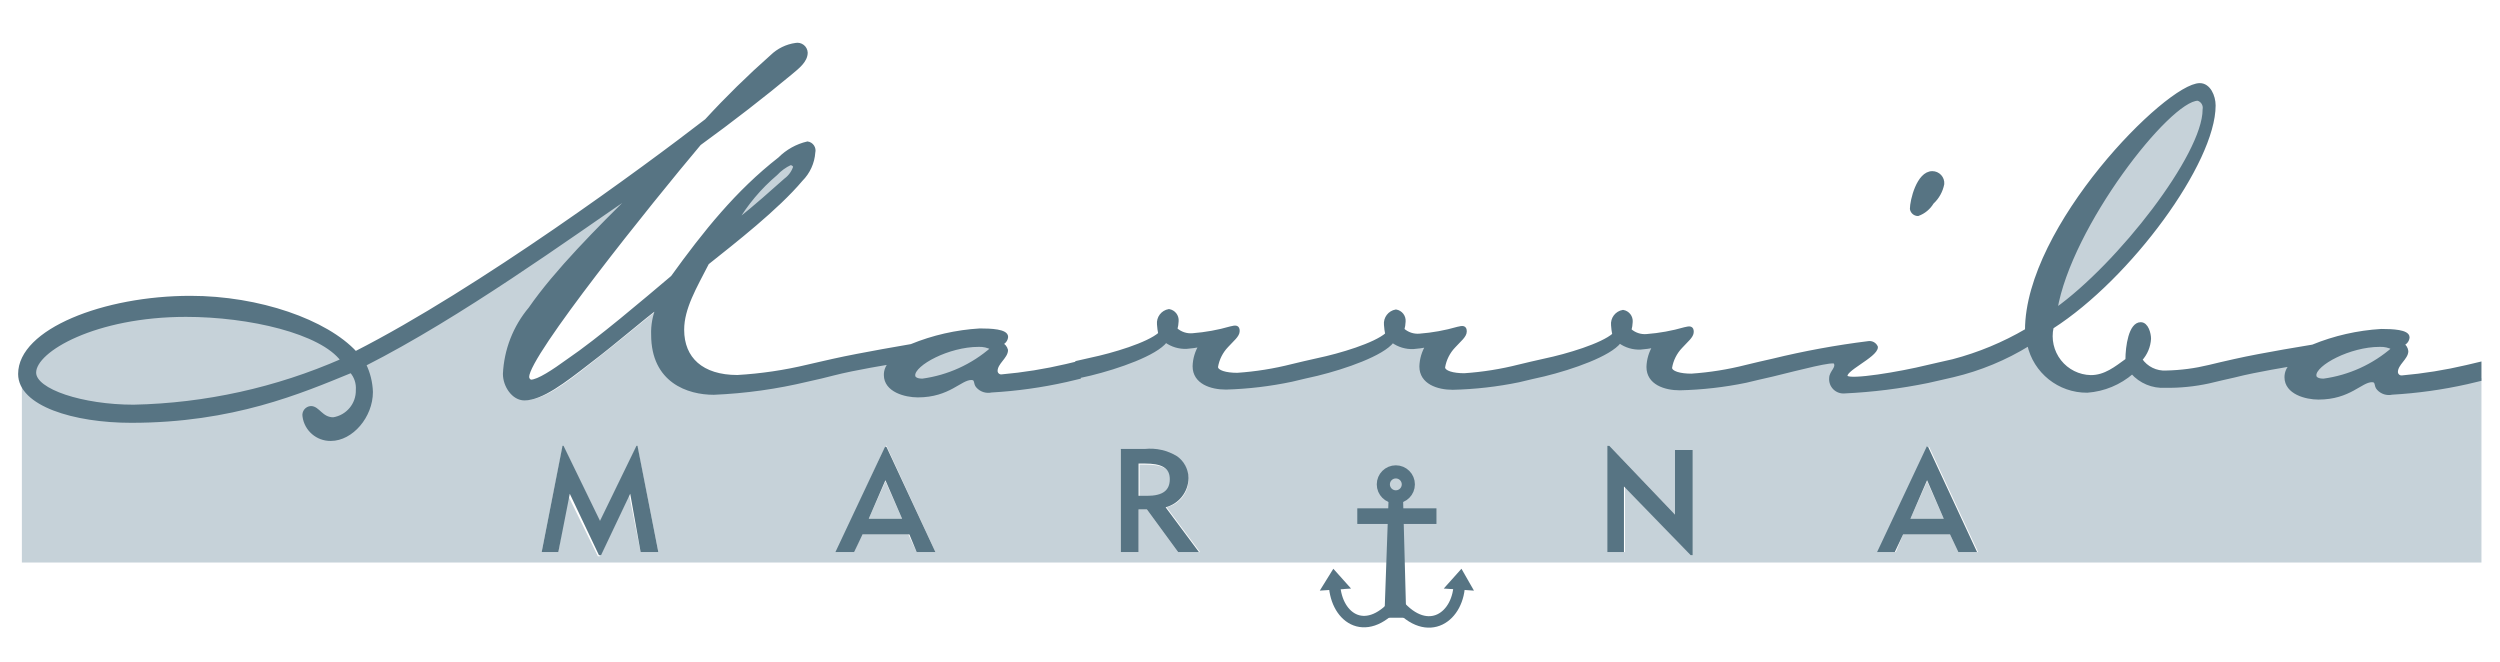
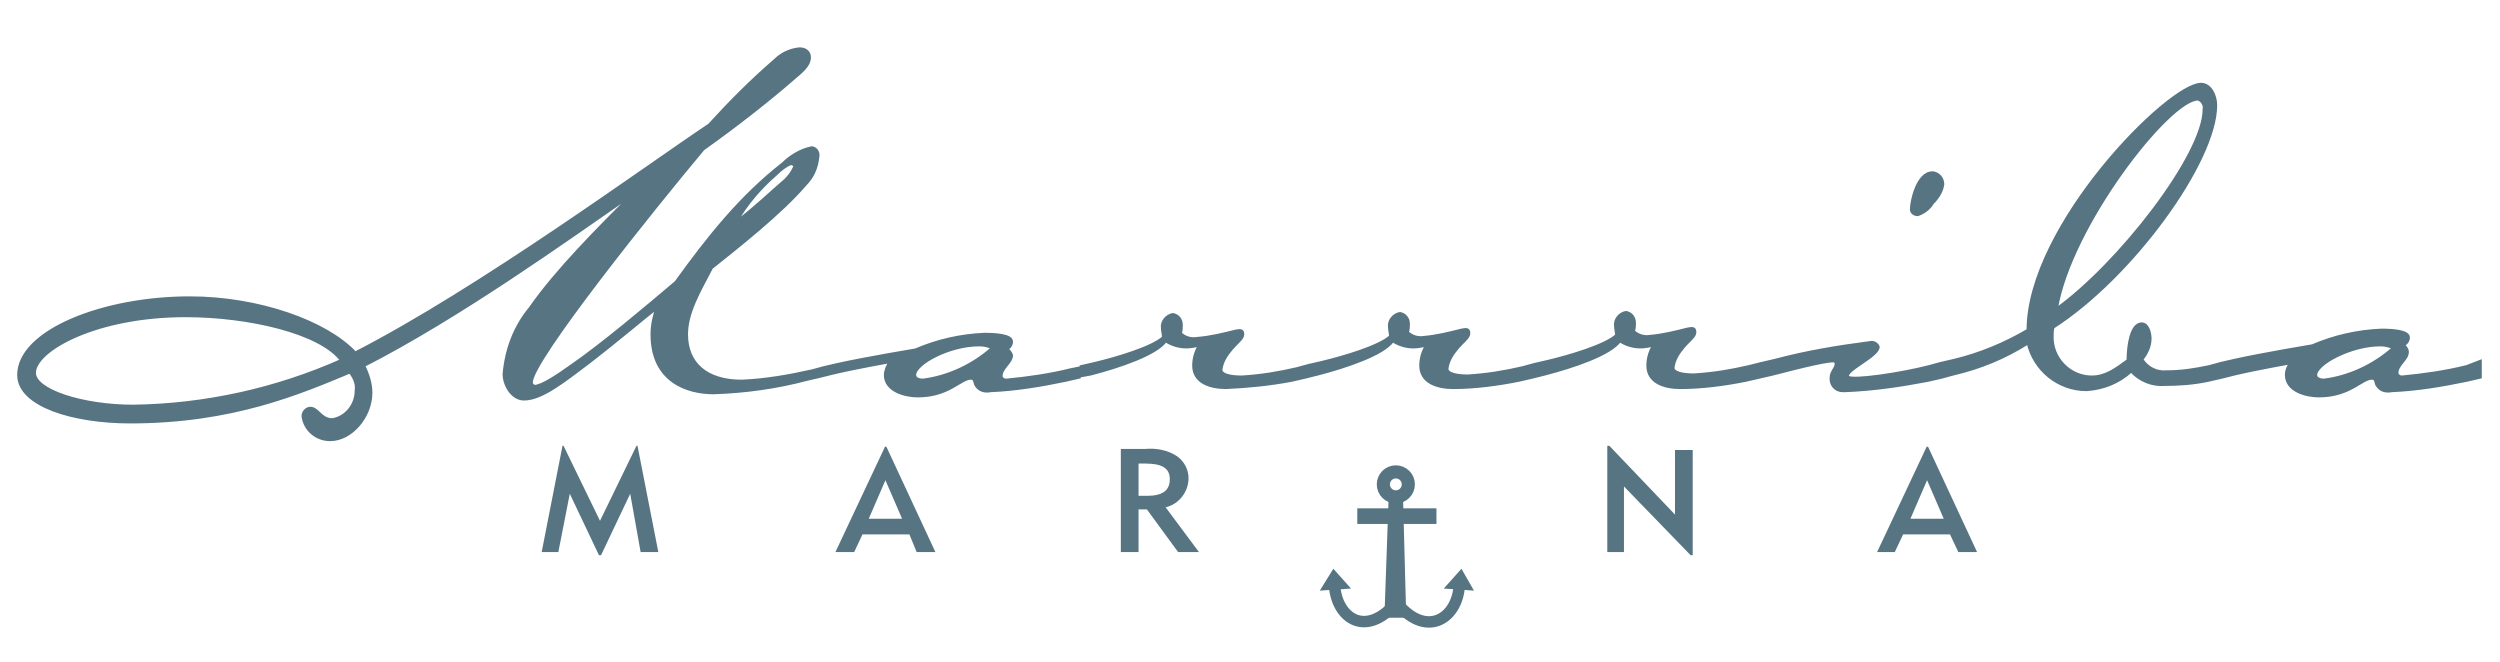
- <svg xmlns="http://www.w3.org/2000/svg" id="Layer_1" data-name="Layer 1" viewBox="0 0 240 63.5">
-   <defs>
-     <style>.cls-1,.cls-2{fill:#c6d2d9;}.cls-2{stroke:#c6d2d9;}.cls-2,.cls-4,.cls-5,.cls-6{stroke-miterlimit:10;}.cls-3,.cls-6{fill:#577483;}.cls-4,.cls-5{fill:none;}.cls-4,.cls-5,.cls-6{stroke:#577483;}.cls-4{stroke-width:1.26px;}.cls-5{stroke-width:1.1px;}.cls-6{stroke-width:0.3px;}</style>
-   </defs>
-   <path class="cls-1" d="M211.6,10.6c0-.5-0.1-1.1-0.6-1.1-1.39,0-4.35,3-7.23,7H203.7c-2.9,4.1-5.6,9.2-6.3,13.2a50.43,50.43,0,0,0,11.74-13.1h0.06C210.7,14.2,211.6,12,211.6,10.6Z" />
-   <path class="cls-2" d="M76,15.8a3,3,0,0,0-1.2.8,0.35,0.35,0,0,0-.2.1,19.75,19.75,0,0,0-3.9,4.7,61,61,0,0,0,4.8-4.1,4.62,4.62,0,0,0,.7-0.7,1.69,1.69,0,0,0,.2-0.5C76.5,16,76.2,15.8,76,15.8Z" />
-   <path class="cls-1" d="M87.8,36a0.69,0.69,0,0,0,.8.5,13,13,0,0,0,6.7-3.1,2.77,2.77,0,0,0-1.3-.3C91.1,33.1,87.8,34.9,87.8,36Z" />
-   <path class="cls-1" d="M222.3,36a0.69,0.69,0,0,0,.8.5,13,13,0,0,0,6.7-3.1,2.77,2.77,0,0,0-1.3-.3C225.6,33.1,222.3,34.9,222.3,36Z" />
-   <path class="cls-1" d="M236.9,36.5a48.73,48.73,0,0,1-7.2,1,1.34,1.34,0,0,1-1.3-.4c-0.3-.3-0.1-0.8-0.6-0.8-1.1,0-2.2,1.7-5.1,1.7-1.2,0-3.1-.5-3.1-2a1.85,1.85,0,0,1,.5-1.2,54.41,54.41,0,0,0-5.5,1.1l-1.2.3-1.3.3a18.72,18.72,0,0,1-4.2.4,4.13,4.13,0,0,1-3.2-1.3,7.64,7.64,0,0,1-4.3,1.8,5.67,5.67,0,0,1-5.6-4.5,24,24,0,0,1-7.2,3l-1.1.3-1.3.3a51.9,51.9,0,0,1-8,1,1.21,1.21,0,0,1-1.3-1.3c0-.6.7-1,0.4-1.5-0.1-.3-3.3.5-6,1.2l-1.3.3-1.3.3a36.76,36.76,0,0,1-6.3.7c-1.4,0-3.1-.5-3.1-2.1a4.27,4.27,0,0,1,.6-2,5.85,5.85,0,0,1-1.3.2,3.17,3.17,0,0,1-2-.6c-1,1.3-4.5,2.5-7.2,3.2l-1.2.3-1.3.3a36.76,36.76,0,0,1-6.3.7c-1.4,0-3.1-.5-3.1-2.1a4.27,4.27,0,0,1,.6-2,5.85,5.85,0,0,1-1.3.2,3.17,3.17,0,0,1-2-.6c-1,1.3-4.5,2.5-7.2,3.2l-1.2.3-1.3.3a36.76,36.76,0,0,1-6.3.7c-1.4,0-3.1-.5-3.1-2.1a4.27,4.27,0,0,1,.6-2,5.85,5.85,0,0,1-1.3.2,3.17,3.17,0,0,1-2-.6c-1,1.3-4.5,2.5-7.2,3.2l-1.1.2v0.1l-1.3.3a48.73,48.73,0,0,1-7.2,1,1.34,1.34,0,0,1-1.3-.4c-0.3-.3-0.1-0.8-0.6-0.8-1.1,0-2.2,1.7-5.1,1.7-1.2,0-3.1-.5-3.1-2a1.84,1.84,0,0,1,.5-1.2,54.41,54.41,0,0,0-5.5,1.1l-1.1.3-1.3.3a46.53,46.53,0,0,1-9,1.3c-2.5,0-5.9-1.1-5.9-5.6a5.5,5.5,0,0,1,.5-2.6c-1.3,1-3.9,3.2-6.6,5.3-2.4,1.9-4.5,3.5-6.2,3.5-1.1,0-1.9-1.3-1.9-2.4a10.31,10.31,0,0,1,2.5-6.3C53.5,26,57.5,22,61,18.4,54.5,22.8,44.3,30.3,35,35a5.83,5.83,0,0,1,.6,2.6c0,2.3-1.9,4.5-3.9,4.5a2.61,2.61,0,0,1-2.6-2.2,0.71,0.71,0,0,1,.7-0.8c0.7,0,1,1.1,2.2,1.1a2.75,2.75,0,0,0,2.3-2.8,2.61,2.61,0,0,0-.6-1.8c-4.8,2-11.4,4.8-21.1,4.8-4.9,0-9.5-1.3-10.5-3.6V54H238.22V36.3ZM61.5,53l-1.1-5.5-2.8,5.9H57.4l-2.9-5.9L53.6,53H52l2-10.1h0.1l3.5,7.2,3.5-7.2h0.1l2,10.1H61.5ZM88,53l-0.8-1.7H82.7L82,53H80.3L85,42.8h0.1L89.8,53H88Zm25.1,0-3-4.1h-0.8V53h-1.7V43.2h2.3a5.28,5.28,0,0,1,3.1.7,2.61,2.61,0,0,1,1.1,2.1,2.77,2.77,0,0,1-2.1,2.7l3.2,4.3h-2.1Zm49.4,0.3h-0.2L156,46.7V53h-1.7V42.8h0.2l6.3,6.6V43.2h1.7V53.3ZM188,53l-0.8-1.7h-4.5L182,53h-1.7l4.8-10.1h0.1L189.9,53H188Z" />
-   <polygon class="cls-1" points="83.4 49.8 86.6 49.8 85 46.2 83.4 49.8" />
-   <path class="cls-1" d="M12.9,39a53.62,53.62,0,0,0,20-4.4c-2-2.7-8.9-4.3-15-4.3-8.7,0-14.5,3.3-14.5,5.5C3.4,37.5,8,39,12.9,39Z" />
-   <path class="cls-1" d="M112.4,46.1c0-1.1-.8-1.5-2.4-1.5h-0.6v3.1h0.8C111.6,47.6,112.4,47.1,112.4,46.1Z" />
-   <polygon class="cls-1" points="183.4 49.8 186.6 49.8 185 46.2 183.4 49.8" />
-   <polygon class="cls-3" points="61.1 42.8 57.6 50 54.1 42.8 54 42.8 52 53 53.6 53 54.7 47.4 57.5 53.3 57.7 53.3 60.5 47.4 61.5 53 63.2 53 61.2 42.8 61.1 42.8" />
-   <path class="cls-3" d="M85,42.8L80.2,53H82l0.8-1.7h4.5L88,53h1.8L85.1,42.9H85V42.8Zm-1.6,7L85,46.1l1.6,3.7H83.4Z" />
-   <path class="cls-3" d="M114.1,45.9a2.61,2.61,0,0,0-1.1-2.1,4.94,4.94,0,0,0-3.1-.7h-2.3V53h1.7V48.9h0.8l3,4.1h2l-3.2-4.3A2.94,2.94,0,0,0,114.1,45.9Zm-4,1.7h-0.8V44.5h0.6c1.6,0,2.4.4,2.4,1.5S111.6,47.6,110.1,47.6Z" />
-   <polygon class="cls-3" points="160.8 49.4 154.5 42.8 154.3 42.8 154.3 53 155.9 53 155.9 46.7 162.3 53.3 162.5 53.3 162.5 43.2 160.8 43.2 160.8 49.4" />
-   <path class="cls-3" d="M185,42.8L180.2,53h1.7l0.8-1.7h4.5L188,53h1.8l-4.7-10.1H185V42.8Zm-1.6,7,1.6-3.7,1.6,3.7h-3.2Z" />
-   <circle class="cls-4" cx="134" cy="46.5" r="1.2" />
-   <rect class="cls-3" x="130.3" y="48.8" width="7.6" height="1.5" />
-   <polygon class="cls-3" points="133.3 48 134.7 48.1 135 59.3 132.9 59.3 133.3 48" />
-   <polyline class="cls-3" points="126.7 56.7 129.7 56.5 128 54.6" />
-   <path class="cls-5" d="M128.1,55.8c0,3.4,2.9,5.6,5.9,2.1" />
-   <polyline class="cls-3" points="140.3 54.6 138.6 56.5 141.5 56.7" />
-   <path class="cls-5" d="M134.2,58c2.9,3.4,5.9,1.2,5.9-2.1" />
-   <path class="cls-6" d="M184.12,20.59a2.65,2.65,0,0,0,1.38-1.14,3.27,3.27,0,0,0,1-1.79,1,1,0,0,0-1-1.08c-1.37,0-2,2.69-2,3.47A0.64,0.64,0,0,0,184.12,20.59Z" />
-   <path class="cls-6" d="M236.81,35.19a44,44,0,0,1-6.22,1,0.49,0.49,0,0,1-.54-0.48c0-.78,1-1.32,1-2a0.9,0.9,0,0,0-.42-0.66,0.76,0.76,0,0,0,.54-0.66c0-.6-1.5-0.66-2.57-0.66a20.64,20.64,0,0,0-6.58,1.5s-4.84.78-7.48,1.38l-1.32.3v0l-1.13.27a19,19,0,0,1-4.13.54,2.76,2.76,0,0,1-2.45-1.2,3.25,3.25,0,0,0,.84-2c0-.48-0.24-1.44-0.84-1.44-1,0-1.32,2.15-1.32,3.47-1.08.78-2.09,1.61-3.47,1.61A3.89,3.89,0,0,1,197,31.42c7.48-4.79,15.55-15.85,15.55-21.29,0-.9-0.48-2-1.37-2-3.11,0-16.63,13.64-16.63,23.57a28.12,28.12,0,0,1-7.06,2.93l-1.32.3v0l-1.13.26c-2.69.66-7.42,1.44-7.78,1-0.48-.6,2.87-2,2.87-2.87a0.71,0.71,0,0,0-.78-0.42,80.55,80.55,0,0,0-9.15,1.68l-1.32.3h0l-1.25.3a29.45,29.45,0,0,1-5.26.84c-1.08,0-2-.24-2-0.72a3.79,3.79,0,0,1,1-2c0.54-.6,1.08-1,1.08-1.44s-0.24-.42-0.72-0.3a18.2,18.2,0,0,1-3.65.66,2.13,2.13,0,0,1-1.61-.54,3.51,3.51,0,0,0,.12-0.78,0.94,0.94,0,0,0-.78-1,1.21,1.21,0,0,0-1,1.32,6.54,6.54,0,0,0,.12.9c-1.14,1-4.49,2-6.64,2.45l-1.32.3v0l-1.13.27a29.42,29.42,0,0,1-5.26.84c-1.08,0-2-.24-2-0.72a3.79,3.79,0,0,1,1-2c0.54-.6,1.08-1,1.08-1.44s-0.24-.42-0.72-0.3a18.19,18.19,0,0,1-3.65.66,2.13,2.13,0,0,1-1.62-.54,3.51,3.51,0,0,0,.12-0.78,0.94,0.94,0,0,0-.78-1,1.21,1.21,0,0,0-1,1.32,6.49,6.49,0,0,0,.12.9c-1.14,1-4.49,2-6.64,2.45l-1.32.3v0l-1.13.27a29.45,29.45,0,0,1-5.26.84c-1.08,0-2-.24-2-0.72a3.79,3.79,0,0,1,1-2c0.54-.6,1.08-1,1.08-1.44s-0.24-.42-0.72-0.3a18.19,18.19,0,0,1-3.65.66,2.13,2.13,0,0,1-1.61-.54,3.48,3.48,0,0,0,.12-0.78,0.94,0.94,0,0,0-.78-1,1.21,1.21,0,0,0-1,1.32,6.54,6.54,0,0,0,.12.9c-1.14,1-4.49,2-6.64,2.45l-1.32.3v0.06l-1,.24a44.08,44.08,0,0,1-6.22,1,0.49,0.49,0,0,1-.54-0.48c0-.78,1-1.32,1-2A0.9,0.9,0,0,0,96.09,33a0.76,0.76,0,0,0,.54-0.66c0-.6-1.5-0.66-2.57-0.66a20.64,20.64,0,0,0-6.58,1.5S82.63,34,80,34.59l-1.32.3v0l-1.13.26a38.69,38.69,0,0,1-6.76,1c-3.41,0-5.26-1.73-5.26-4.49,0-2.09,1.2-4.07,2.39-6.4,2.51-2,6.7-5.26,9-8a4.12,4.12,0,0,0,1.2-2.63,0.73,0.73,0,0,0-.6-0.9,5.59,5.59,0,0,0-2.69,1.5c-4.07,3.17-7.18,7.06-10.29,11.37-2.69,2.27-7.06,6-10,8-1.38,1-2.87,2-3.59,2a0.45,0.45,0,0,1-.3-0.42c0-2.09,11.78-16.75,16.51-22.37,3.05-2.21,6.28-4.72,8.73-6.76,0.72-.6,1.5-1.2,1.5-2a0.84,0.84,0,0,0-1-.78A4.14,4.14,0,0,0,74.08,5.4a84.46,84.46,0,0,0-6.28,6.16C62.06,16,46,27.83,34.13,33.87c-2.81-3.05-9.27-5.32-15.85-5.32C10,28.55,1.89,31.72,1.89,35.9c0,2.93,5.2,4.54,10.71,4.54,9.75,0,16.27-2.81,21.11-4.79a2.42,2.42,0,0,1,.6,1.79A2.74,2.74,0,0,1,32,40.21c-1.14,0-1.44-1.08-2.15-1.08a0.71,0.71,0,0,0-.66.84,2.55,2.55,0,0,0,2.57,2.21c2,0,3.89-2.21,3.89-4.55A6.52,6.52,0,0,0,35,35c9.21-4.67,19.5-12.14,26-16.57C57.4,22,53.39,26,50.88,29.62a10.52,10.52,0,0,0-2.45,6.28c0,1.14.84,2.39,1.91,2.39,1.67,0,3.83-1.68,6.22-3.53,2.63-2,5.26-4.31,6.58-5.26a6.26,6.26,0,0,0-.48,2.63c0,4.49,3.41,5.62,5.86,5.62a46.94,46.94,0,0,0,9-1.26l1.32-.3v0L80,35.9c2.09-.54,5.5-1.08,5.5-1.08A1.59,1.59,0,0,0,85,36c0,1.5,1.91,2,3.11,2,3,0,4.07-1.67,5.14-1.67,0.54,0,.3.48,0.6,0.78a1.37,1.37,0,0,0,1.32.42,44.41,44.41,0,0,0,7.18-1l1.26-.3V36.15l1.07-.24c2.69-.66,6.28-1.91,7.24-3.17a3.16,3.16,0,0,0,2,.6,11.55,11.55,0,0,0,1.32-.18,4,4,0,0,0-.6,2c0,1.56,1.62,2.09,3.05,2.09A35.48,35.48,0,0,0,124,36.5l1.26-.3v0l1.19-.27c2.69-.66,6.28-1.91,7.24-3.17a3.16,3.16,0,0,0,2,.6,11.52,11.52,0,0,0,1.32-.18,4,4,0,0,0-.6,2c0,1.56,1.62,2.09,3.05,2.09a35.48,35.48,0,0,0,6.34-.72l1.26-.3v0l1.19-.27c2.69-.66,6.28-1.91,7.24-3.17a3.16,3.16,0,0,0,2,.6,11.54,11.54,0,0,0,1.32-.18,4,4,0,0,0-.6,2c0,1.56,1.62,2.09,3.05,2.09a35.48,35.48,0,0,0,6.34-.72l1.26-.3h0l1.31-.3c2.69-.66,5.86-1.5,6-1.2,0.3,0.54-.42.9-0.42,1.5a1.22,1.22,0,0,0,1.32,1.32,52.13,52.13,0,0,0,8-1l1.32-.3v0l1.13-.26a24.63,24.63,0,0,0,7.24-3,5.7,5.7,0,0,0,5.62,4.49,7.41,7.41,0,0,0,4.31-1.79,3.92,3.92,0,0,0,3.17,1.32,18.41,18.41,0,0,0,4.19-.42l1.26-.3v0l1.19-.27c2.09-.54,5.5-1.08,5.5-1.08a1.59,1.59,0,0,0-.54,1.2c0,1.5,1.91,2,3.11,2,3,0,4.07-1.67,5.14-1.67,0.54,0,.3.48,0.6,0.78a1.37,1.37,0,0,0,1.32.42,44.41,44.41,0,0,0,7.18-1l1.26-.3V34.89ZM211,9.52a0.87,0.87,0,0,1,.6,1c0,4.37-8.19,14.89-14.24,19.2C198.72,21.67,208.23,9.52,211,9.52ZM74.5,16.7a4.4,4.4,0,0,1,1.38-1,0.47,0.47,0,0,1,.42.3,2.46,2.46,0,0,1-.9,1.26c-1.32,1.14-2.69,2.45-4.79,4.07A17.93,17.93,0,0,1,74.5,16.7ZM12.83,39c-4.9,0-9.51-1.5-9.51-3.23,0-2.15,5.86-5.5,14.53-5.5,6.1,0,13,1.61,15,4.31A52.64,52.64,0,0,1,12.83,39ZM88.55,36.5c-0.3,0-.84-0.06-0.84-0.48,0-1.08,3.35-2.87,6.22-2.87a2.51,2.51,0,0,1,1.32.3A12.76,12.76,0,0,1,88.55,36.5Zm134.51,0c-0.3,0-.84-0.06-0.84-0.48,0-1.08,3.35-2.87,6.22-2.87a2.51,2.51,0,0,1,1.32.3A12.76,12.76,0,0,1,223.06,36.5Z" />
+ <svg xmlns="http://www.w3.org/2000/svg" version="1.1" id="Layer_1" x="0px" y="0px" viewBox="0 0 240 63.5" style="enable-background:new 0 0 240 63.5;" xml:space="preserve">
+   <style type="text/css">
+ 	.st0{fill:#C6D2D9;}
+ 	.st1{fill:#C6D2D9;stroke:#C6D2D9;stroke-miterlimit:10;}
+ 	.st2{fill:#577483;}
+ 	.st3{fill:none;stroke:#577483;stroke-width:1.26;stroke-miterlimit:10;}
+ 	.st4{fill:none;stroke:#577483;stroke-width:1.1;stroke-miterlimit:10;}
+ 	.st5{fill:#577483;stroke:#577483;stroke-width:0.3;stroke-miterlimit:10;}
+ </style>
+   <path class="st0" d="M211.6,90.3c0-0.5-0.1-1.1-0.6-1.1c-1.4,0-4.4,3-7.2,7h-0.1c-2.9,4.1-5.6,9.2-6.3,13.2  c4.7-3.6,8.6-8.1,11.7-13.1h0.1C210.7,93.9,211.6,91.7,211.6,90.3z" />
+   <path class="st1" d="M76,95.5c-0.5,0.2-0.9,0.4-1.2,0.8c-0.1,0-0.1,0-0.2,0.1c-1.5,1.4-2.9,2.9-3.9,4.7c1.7-1.3,3.3-2.7,4.8-4.1  c0.3-0.2,0.5-0.4,0.7-0.7c0.1-0.2,0.2-0.3,0.2-0.5C76.5,95.7,76.2,95.5,76,95.5z" />
+   <path class="st0" d="M87.8,115.7c0.1,0.4,0.4,0.6,0.8,0.5c2.5-0.4,4.8-1.4,6.7-3.1c-0.4-0.2-0.8-0.3-1.3-0.3  C91.1,112.8,87.8,114.6,87.8,115.7z" />
+   <path class="st0" d="M222.3,115.7c0.1,0.4,0.4,0.6,0.8,0.5c2.5-0.4,4.8-1.4,6.7-3.1c-0.4-0.2-0.8-0.3-1.3-0.3  C225.6,112.8,222.3,114.6,222.3,115.7z" />
+   <path class="st0" d="M236.9,116.2c-2.4,0.5-4.8,0.8-7.2,1c-0.5,0.1-1,0-1.3-0.4c-0.3-0.3-0.1-0.8-0.6-0.8c-1.1,0-2.2,1.7-5.1,1.7  c-1.2,0-3.1-0.5-3.1-2c0-0.4,0.2-0.9,0.5-1.2c-1.9,0.3-3.7,0.6-5.5,1.1l-1.2,0.3l-1.3,0.3c-1.4,0.3-2.8,0.4-4.2,0.4  c-1.2,0.1-2.4-0.4-3.2-1.3c-1.2,1-2.7,1.7-4.3,1.8c-2.7,0-5-1.9-5.6-4.5c-2.2,1.4-4.7,2.4-7.2,3l-1.1,0.3l-1.3,0.3  c-2.6,0.5-5.3,0.9-8,1c-0.7,0.1-1.2-0.4-1.3-1.1c0-0.1,0-0.1,0-0.2c0-0.6,0.7-1,0.4-1.5c-0.1-0.3-3.3,0.5-6,1.2l-1.3,0.3l-1.3,0.3  c-2.1,0.4-4.2,0.6-6.3,0.7c-1.4,0-3.1-0.5-3.1-2.1c0-0.7,0.2-1.4,0.6-2c-0.4,0.1-0.9,0.2-1.3,0.2c-0.7,0-1.4-0.2-2-0.6  c-1,1.3-4.5,2.5-7.2,3.2l-1.2,0.3l-1.3,0.3c-2.1,0.4-4.2,0.6-6.3,0.7c-1.4,0-3.1-0.5-3.1-2.1c0-0.7,0.2-1.4,0.6-2  c-0.4,0.1-0.9,0.2-1.3,0.2c-0.7,0-1.4-0.2-2-0.6c-1,1.3-4.5,2.5-7.2,3.2l-1.2,0.3l-1.3,0.3c-2.1,0.4-4.2,0.6-6.3,0.7  c-1.4,0-3.1-0.5-3.1-2.1c0-0.7,0.2-1.4,0.6-2c-0.4,0.1-0.9,0.2-1.3,0.2c-0.7,0-1.4-0.2-2-0.6c-1,1.3-4.5,2.5-7.2,3.2l-1.1,0.2v0.1  l-1.3,0.3c-2.4,0.5-4.8,0.8-7.2,1c-0.5,0.1-1,0-1.3-0.4c-0.3-0.3-0.1-0.8-0.6-0.8c-1.1,0-2.2,1.7-5.1,1.7c-1.2,0-3.1-0.5-3.1-2  c0-0.4,0.2-0.9,0.5-1.2c-1.9,0.3-3.7,0.6-5.5,1.1l-1.1,0.3l-1.3,0.3c-3,0.7-6,1.2-9,1.3c-2.5,0-5.9-1.1-5.9-5.6  c0-0.9,0.1-1.8,0.5-2.6c-1.3,1-3.9,3.2-6.6,5.3c-2.4,1.9-4.5,3.5-6.2,3.5c-1.1,0-1.9-1.3-1.9-2.4c0.1-2.3,1-4.5,2.5-6.3  c2.4-3.7,6.4-7.7,9.9-11.3c-6.5,4.4-16.7,11.9-26,16.6c0.4,0.8,0.6,1.7,0.6,2.6c0,2.3-1.9,4.5-3.9,4.5c-1.3,0-2.4-0.9-2.6-2.2  c0-0.4,0.2-0.7,0.6-0.8c0,0,0.1,0,0.1,0c0.7,0,1,1.1,2.2,1.1c1.4-0.2,2.3-1.4,2.3-2.8c0-0.7-0.2-1.3-0.6-1.8  c-4.8,2-11.4,4.8-21.1,4.8c-4.9,0-9.5-1.3-10.5-3.6v17.2h236.1V116L236.9,116.2z M61.5,132.7l-1.1-5.5l-2.8,5.9h-0.2l-2.9-5.9  l-0.9,5.5H52l2-10.1h0.1l3.5,7.2l3.5-7.2h0.1l2,10.1H61.5z M88,132.7l-0.8-1.7h-4.5l-0.7,1.7h-1.7l4.7-10.2h0.1l4.7,10.2H88z   M113.1,132.7l-3-4.1h-0.8v4.1h-1.7v-9.8h2.3c1.1-0.1,2.2,0.2,3.1,0.7c0.7,0.5,1.1,1.3,1.1,2.1c0,1.3-0.9,2.4-2.1,2.7l3.2,4.3H113.1  z M162.5,133h-0.2l-6.3-6.6v6.3h-1.7v-10.2h0.2l6.3,6.6v-6.2h1.7V133z M188,132.7l-0.8-1.7h-4.5l-0.7,1.7h-1.7l4.8-10.1h0.1  l4.7,10.1H188z" />
+   <polygon class="st0" points="83.4,129.5 86.6,129.5 85,125.9 " />
+   <path class="st0" d="M12.9,118.7c6.9-0.2,13.7-1.7,20-4.4c-2-2.7-8.9-4.3-15-4.3c-8.7,0-14.5,3.3-14.5,5.5  C3.4,117.2,8,118.7,12.9,118.7z" />
+   <path class="st0" d="M112.4,125.8c0-1.1-0.8-1.5-2.4-1.5h-0.6v3.1h0.8C111.6,127.3,112.4,126.8,112.4,125.8z" />
+   <polygon class="st0" points="183.4,129.5 186.6,129.5 185,125.9 " />
+   <polygon class="st2" points="61.1,42.8 57.6,50 54.1,42.8 54,42.8 52,53 53.6,53 54.7,47.4 57.5,53.3 57.7,53.3 60.5,47.4 61.5,53   63.2,53 61.2,42.8 " />
+   <path class="st2" d="M85,42.8L80.2,53H82l0.8-1.7h4.5L88,53h1.8l-4.7-10.1H85V42.8z M83.4,49.8l1.6-3.7l1.6,3.7H83.4z" />
+   <path class="st2" d="M114.1,45.9c0-0.8-0.4-1.6-1.1-2.1c-0.9-0.6-2-0.8-3.1-0.7h-2.3V53h1.7v-4.1h0.8l3,4.1h2l-3.2-4.3  C113.2,48.4,114.1,47.2,114.1,45.9z M110.1,47.6h-0.8v-3.1h0.6c1.6,0,2.4,0.4,2.4,1.5S111.6,47.6,110.1,47.6z" />
+   <polygon class="st2" points="160.8,49.4 154.5,42.8 154.3,42.8 154.3,53 155.9,53 155.9,46.7 162.3,53.3 162.5,53.3 162.5,43.2   160.8,43.2 " />
+   <path class="st2" d="M185,42.8L180.2,53h1.7l0.8-1.7h4.5L188,53h1.8l-4.7-10.1H185V42.8z M183.4,49.8l1.6-3.7l1.6,3.7H183.4  L183.4,49.8z" />
+   <circle class="st3" cx="134" cy="46.5" r="1.2" />
+   <rect x="130.3" y="48.8" class="st2" width="7.6" height="1.5" />
+   <polygon class="st2" points="133.3,48 134.7,48.1 135,59.3 132.9,59.3 " />
+   <polyline class="st2" points="126.7,56.7 129.7,56.5 128,54.6 " />
+   <path class="st4" d="M128.1,55.8c0,3.4,2.9,5.6,5.9,2.1" />
+   <polyline class="st2" points="140.3,54.6 138.6,56.5 141.5,56.7 " />
+   <path class="st4" d="M134.2,58c2.9,3.4,5.9,1.2,5.9-2.1" />
+   <path class="st5" d="M184.1,20.6c0.6-0.2,1.1-0.6,1.4-1.1c0.5-0.5,0.9-1.1,1-1.8c0-0.6-0.4-1-0.9-1.1c0,0-0.1,0-0.1,0  c-1.4,0-2,2.7-2,3.5C183.5,20.4,183.8,20.6,184.1,20.6z" />
+   <path class="st5" d="M236.8,35.2c-2,0.5-4.1,0.8-6.2,1c-0.3,0-0.5-0.2-0.5-0.4c0,0,0,0,0,0c0-0.8,1-1.3,1-2c0-0.3-0.2-0.5-0.4-0.7  c0.3-0.1,0.5-0.4,0.5-0.7c0-0.6-1.5-0.7-2.6-0.7c-2.3,0.1-4.5,0.6-6.6,1.5c0,0-4.8,0.8-7.5,1.4l-1.3,0.3l0,0l-1.1,0.3  c-1.4,0.3-2.7,0.5-4.1,0.5c-1,0.1-1.9-0.4-2.4-1.2c0.5-0.6,0.8-1.3,0.8-2c0-0.5-0.2-1.4-0.8-1.4c-1,0-1.3,2.1-1.3,3.5  c-1.1,0.8-2.1,1.6-3.5,1.6c-2.1,0-3.9-1.8-3.8-4c0-0.3,0-0.5,0.1-0.8c7.5-4.8,15.6-15.9,15.6-21.3c0-0.9-0.5-2-1.4-2  c-3.1,0-16.6,13.6-16.6,23.6c-2.2,1.3-4.6,2.3-7.1,2.9l-1.3,0.3l0,0l-1.1,0.3c-2.7,0.7-7.4,1.4-7.8,1c-0.5-0.6,2.9-2,2.9-2.9  c-0.1-0.3-0.5-0.5-0.8-0.4c-3.1,0.4-6.1,0.9-9.1,1.7l-1.3,0.3l0,0l-1.2,0.3c-1.7,0.4-3.5,0.7-5.3,0.8c-1.1,0-2-0.2-2-0.7  c0.1-0.8,0.5-1.4,1-2c0.5-0.6,1.1-1,1.1-1.4s-0.2-0.4-0.7-0.3c-1.2,0.3-2.4,0.6-3.6,0.7c-0.6,0.1-1.2-0.1-1.6-0.5  c0.1-0.3,0.1-0.5,0.1-0.8c0-0.5-0.3-0.9-0.8-1c-0.6,0.1-1.1,0.7-1,1.3c0,0.3,0.1,0.6,0.1,0.9c-1.1,1-4.5,2-6.6,2.5l-1.3,0.3l0,0  l-1.1,0.3c-1.7,0.4-3.5,0.7-5.3,0.8c-1.1,0-2-0.2-2-0.7c0.1-0.8,0.5-1.4,1-2c0.5-0.6,1.1-1,1.1-1.4s-0.2-0.4-0.7-0.3  c-1.2,0.3-2.4,0.6-3.6,0.7c-0.6,0.1-1.2-0.1-1.6-0.5c0.1-0.3,0.1-0.5,0.1-0.8c0-0.5-0.3-0.9-0.8-1c-0.6,0.1-1.1,0.7-1,1.3  c0,0.3,0.1,0.6,0.1,0.9c-1.1,1-4.5,2-6.6,2.5l-1.3,0.3l0,0l-1.1,0.3c-1.7,0.4-3.5,0.7-5.3,0.8c-1.1,0-2-0.2-2-0.7  c0.1-0.8,0.5-1.4,1-2c0.5-0.6,1.1-1,1.1-1.4s-0.2-0.4-0.7-0.3c-1.2,0.3-2.4,0.6-3.7,0.7c-0.6,0.1-1.2-0.1-1.6-0.5  c0.1-0.3,0.1-0.5,0.1-0.8c0-0.5-0.3-0.9-0.8-1c-0.6,0.1-1.1,0.7-1,1.3c0,0.3,0.1,0.6,0.1,0.9c-1.1,1-4.5,2-6.6,2.5l-1.3,0.3v0.1  l-1,0.2c-2,0.5-4.1,0.8-6.2,1c-0.3,0-0.5-0.2-0.5-0.4c0,0,0,0,0,0c0-0.8,1-1.3,1-2c-0.1-0.3-0.3-0.5-0.5-0.6  c0.3-0.1,0.5-0.4,0.5-0.7c0-0.6-1.5-0.7-2.6-0.7c-2.3,0.1-4.5,0.6-6.6,1.5c0,0-4.8,0.8-7.5,1.4l-1.3,0.3l0,0l-1.1,0.3  c-2.2,0.5-4.5,0.9-6.8,1c-3.4,0-5.3-1.7-5.3-4.5c0-2.1,1.2-4.1,2.4-6.4c2.5-2,6.7-5.3,9-8c0.7-0.7,1.1-1.6,1.2-2.6  c0.1-0.4-0.1-0.8-0.5-0.9c0,0,0,0-0.1,0c-1,0.2-2,0.8-2.7,1.5c-4.1,3.2-7.2,7.1-10.3,11.4c-2.7,2.3-7.1,6-10,8c-1.4,1-2.9,2-3.6,2  c-0.2-0.1-0.3-0.2-0.3-0.4c0-2.1,11.8-16.8,16.5-22.4c3.1-2.2,6.3-4.7,8.7-6.8c0.7-0.6,1.5-1.2,1.5-2c0-0.5-0.4-0.8-0.9-0.8  c0,0-0.1,0-0.1,0c-0.9,0.1-1.7,0.5-2.3,1.1c-2.2,1.9-4.3,4-6.3,6.2C62.1,16,46,27.8,34.1,33.9c-2.8-3-9.3-5.3-15.9-5.3  c-8.3,0-16.4,3.2-16.4,7.4c0,2.9,5.2,4.5,10.7,4.5c9.8,0,16.3-2.8,21.1-4.8c0.4,0.5,0.7,1.1,0.6,1.8c0,1.4-1,2.6-2.3,2.8  c-1.1,0-1.4-1.1-2.1-1.1c-0.4,0-0.7,0.4-0.7,0.7c0,0,0,0.1,0,0.1c0.2,1.3,1.3,2.2,2.6,2.2c2,0,3.9-2.2,3.9-4.5  c0-0.9-0.3-1.8-0.7-2.6c9.2-4.7,19.5-12.1,26-16.6C57.4,22,53.4,26,50.9,29.6c-1.5,1.8-2.3,4-2.5,6.3c0,1.1,0.8,2.4,1.9,2.4  c1.7,0,3.8-1.7,6.2-3.5c2.6-2,5.3-4.3,6.6-5.3c-0.3,0.8-0.5,1.7-0.5,2.6c0,4.5,3.4,5.6,5.9,5.6c3-0.1,6-0.5,9-1.3l1.3-0.3l0,0  l1.2-0.3c2.1-0.5,5.5-1.1,5.5-1.1C85.2,35.1,85,35.6,85,36c0,1.5,1.9,2,3.1,2c3,0,4.1-1.7,5.1-1.7c0.5,0,0.3,0.5,0.6,0.8  c0.3,0.4,0.8,0.5,1.3,0.4c2.4-0.1,4.8-0.5,7.2-1l1.3-0.3v-0.1l1.1-0.2c2.7-0.7,6.3-1.9,7.2-3.2c0.6,0.4,1.3,0.6,2,0.6  c0.4,0,0.9-0.1,1.3-0.2c-0.4,0.6-0.6,1.3-0.6,2c0,1.6,1.6,2.1,3.1,2.1c2.1-0.1,4.2-0.3,6.3-0.7l1.3-0.3l0,0l1.2-0.3  c2.7-0.7,6.3-1.9,7.2-3.2c0.6,0.4,1.3,0.6,2,0.6c0.4,0,0.9-0.1,1.3-0.2c-0.4,0.6-0.6,1.3-0.6,2c0,1.6,1.6,2.1,3.1,2.1  c2.1,0,4.3-0.3,6.3-0.7l1.3-0.3l0,0l1.2-0.3c2.7-0.7,6.3-1.9,7.2-3.2c0.6,0.4,1.3,0.6,2,0.6c0.4,0,0.9-0.1,1.3-0.2  c-0.4,0.6-0.6,1.3-0.6,2c0,1.6,1.6,2.1,3.1,2.1c2.1,0,4.3-0.3,6.3-0.7l1.3-0.3l0,0l1.3-0.3c2.7-0.7,5.9-1.5,6-1.2  c0.3,0.5-0.4,0.9-0.4,1.5c-0.1,0.7,0.4,1.3,1.1,1.3c0.1,0,0.1,0,0.2,0c2.7-0.1,5.4-0.5,8-1l1.3-0.3l0,0l1.1-0.3c2.6-0.6,5-1.6,7.2-3  c0.6,2.6,2.9,4.5,5.6,4.5c1.6-0.1,3.1-0.7,4.3-1.8c0.8,0.9,2,1.4,3.2,1.3c1.4,0,2.8-0.1,4.2-0.4l1.3-0.3l0,0l1.2-0.3  c2.1-0.5,5.5-1.1,5.5-1.1c-0.3,0.3-0.5,0.7-0.5,1.2c0,1.5,1.9,2,3.1,2c3,0,4.1-1.7,5.1-1.7c0.5,0,0.3,0.5,0.6,0.8  c0.3,0.4,0.8,0.5,1.3,0.4c2.4-0.1,4.8-0.5,7.2-1l1.3-0.3v-1.5L236.8,35.2z M211,9.5c0.4,0.1,0.7,0.6,0.6,1c0,4.4-8.2,14.9-14.2,19.2  C198.7,21.7,208.2,9.5,211,9.5z M74.5,16.7c0.4-0.4,0.9-0.8,1.4-1c0.2,0,0.4,0.1,0.4,0.3c-0.2,0.5-0.5,0.9-0.9,1.3  c-1.3,1.1-2.7,2.5-4.8,4.1C71.6,19.6,73,18,74.5,16.7z M12.8,39c-4.9,0-9.5-1.5-9.5-3.2c0-2.2,5.9-5.5,14.5-5.5c6.1,0,13,1.6,15,4.3  C26.5,37.4,19.7,38.9,12.8,39z M88.6,36.5c-0.3,0-0.8-0.1-0.8-0.5c0-1.1,3.3-2.9,6.2-2.9c0.5,0,0.9,0.1,1.3,0.3  C93.4,35.1,91,36.2,88.6,36.5z M223.1,36.5c-0.3,0-0.8-0.1-0.8-0.5c0-1.1,3.4-2.9,6.2-2.9c0.5,0,0.9,0.1,1.3,0.3  C227.9,35.1,225.5,36.2,223.1,36.5z" />
</svg>
